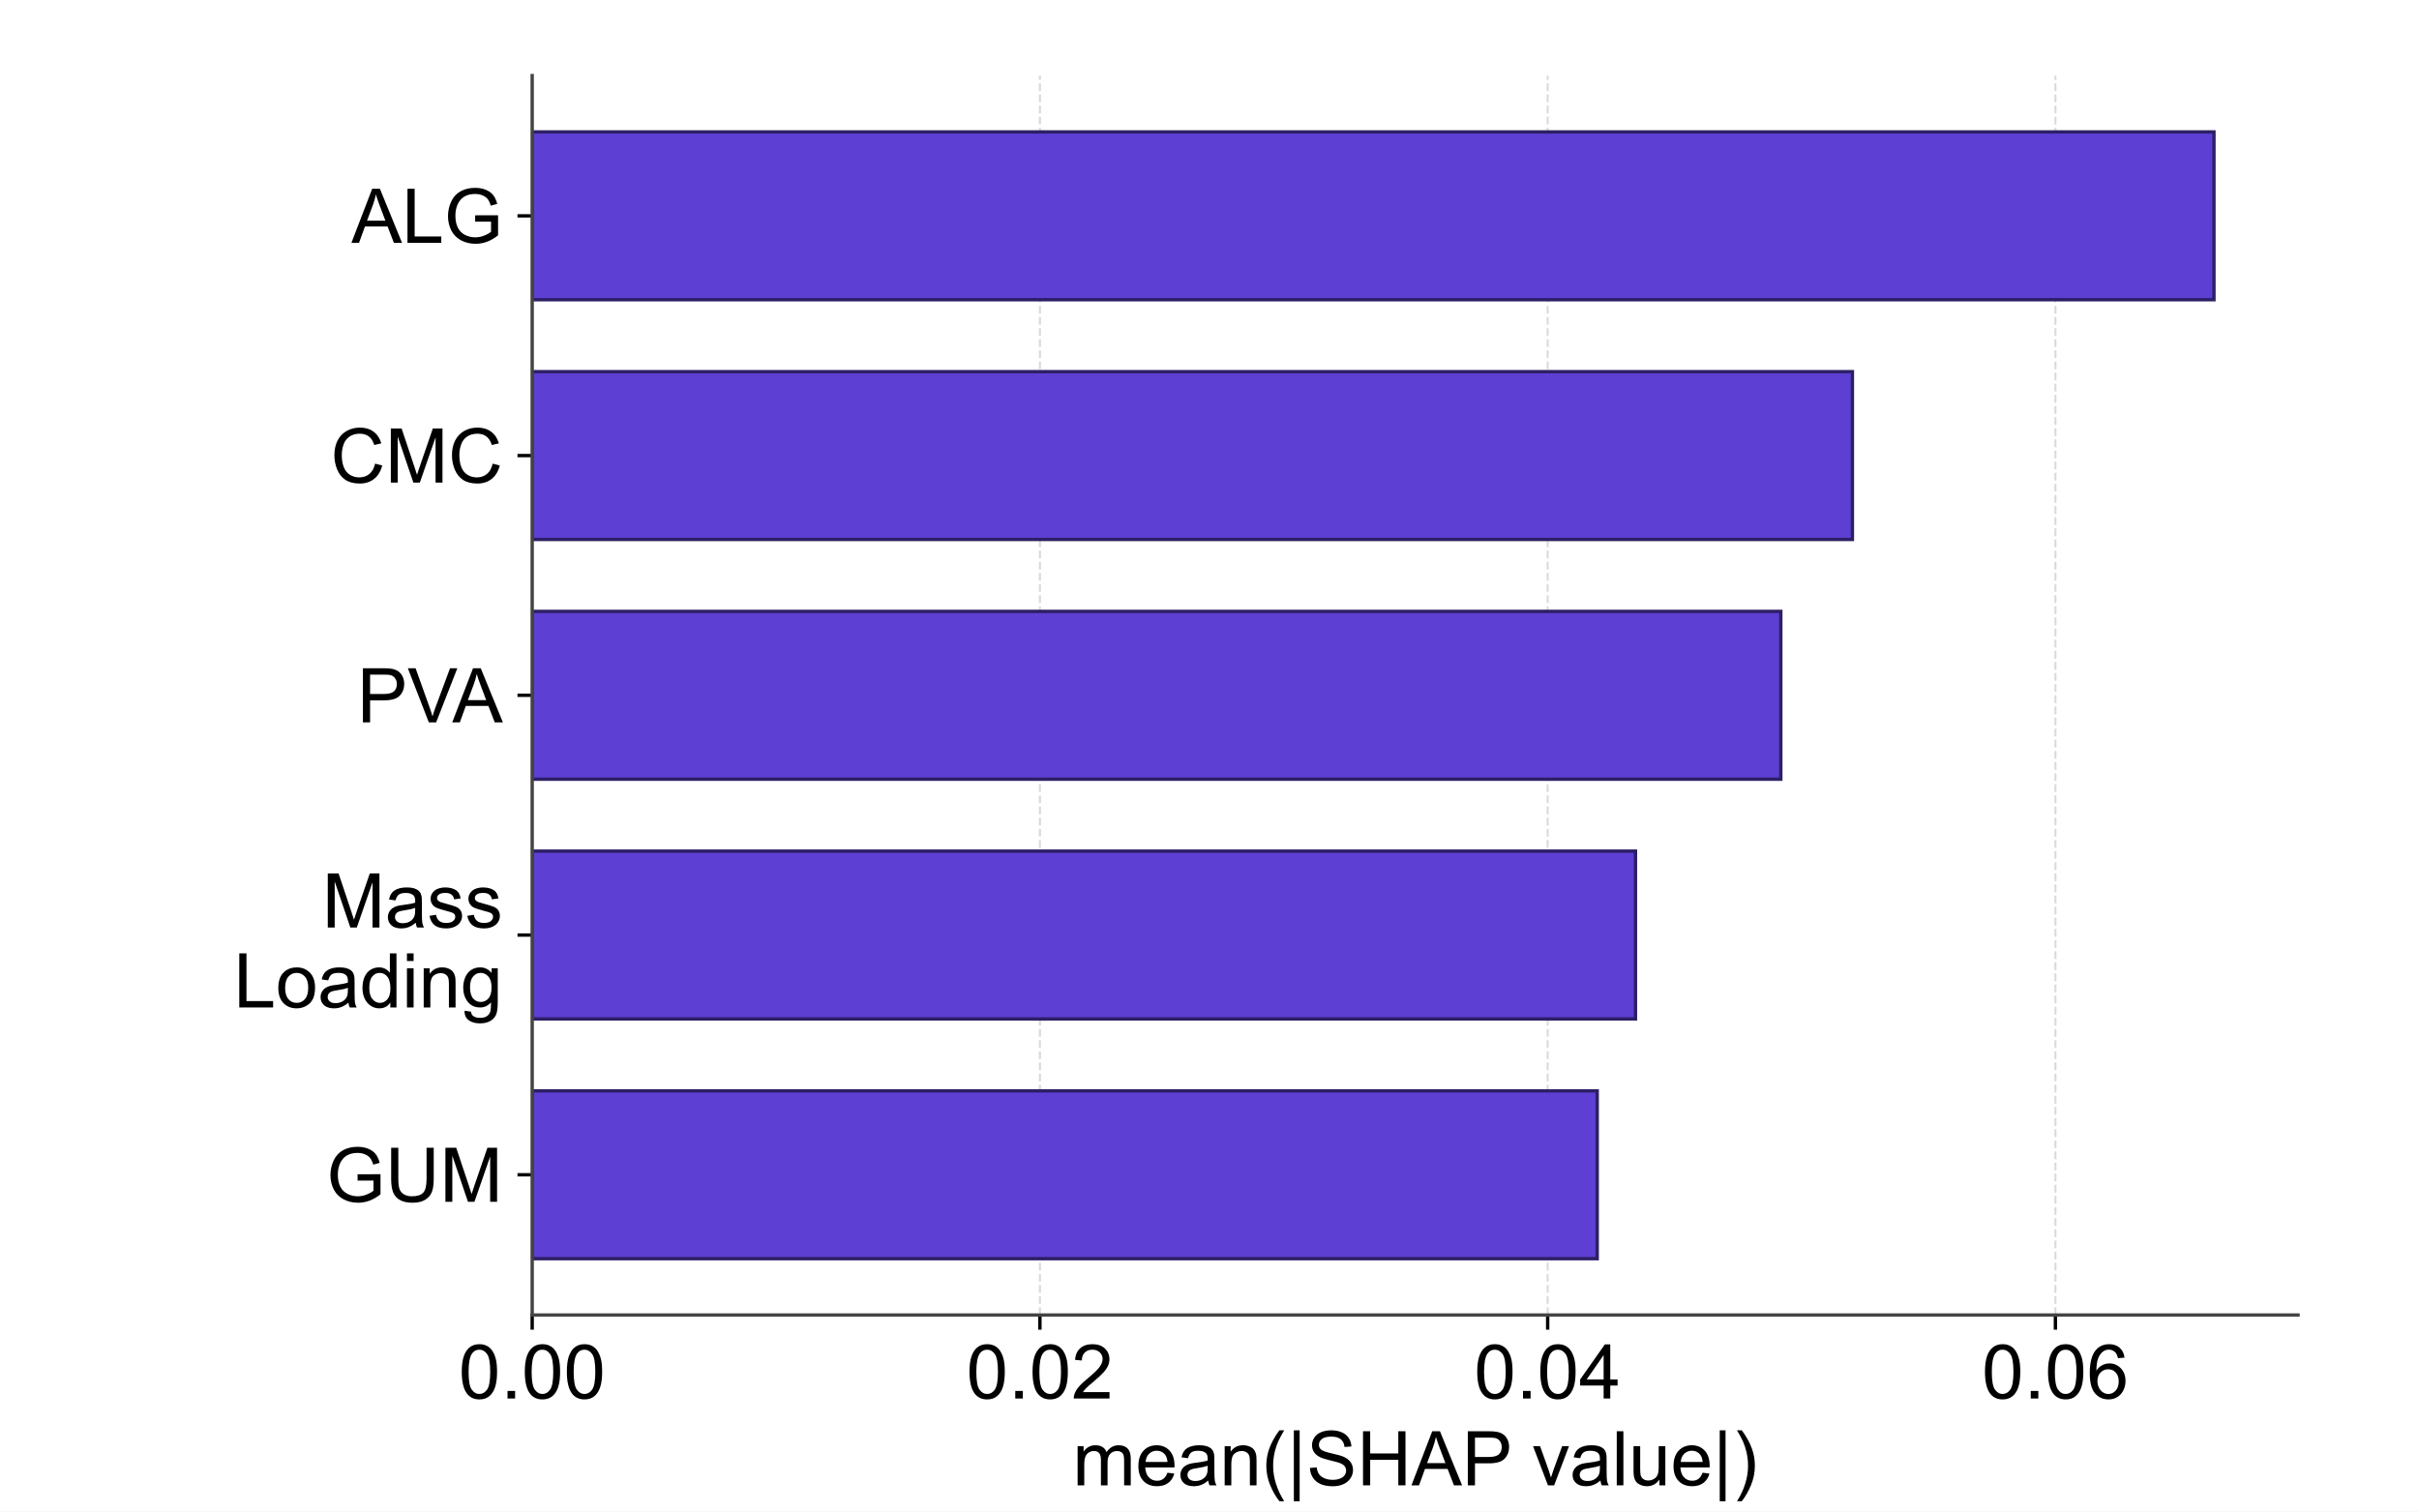
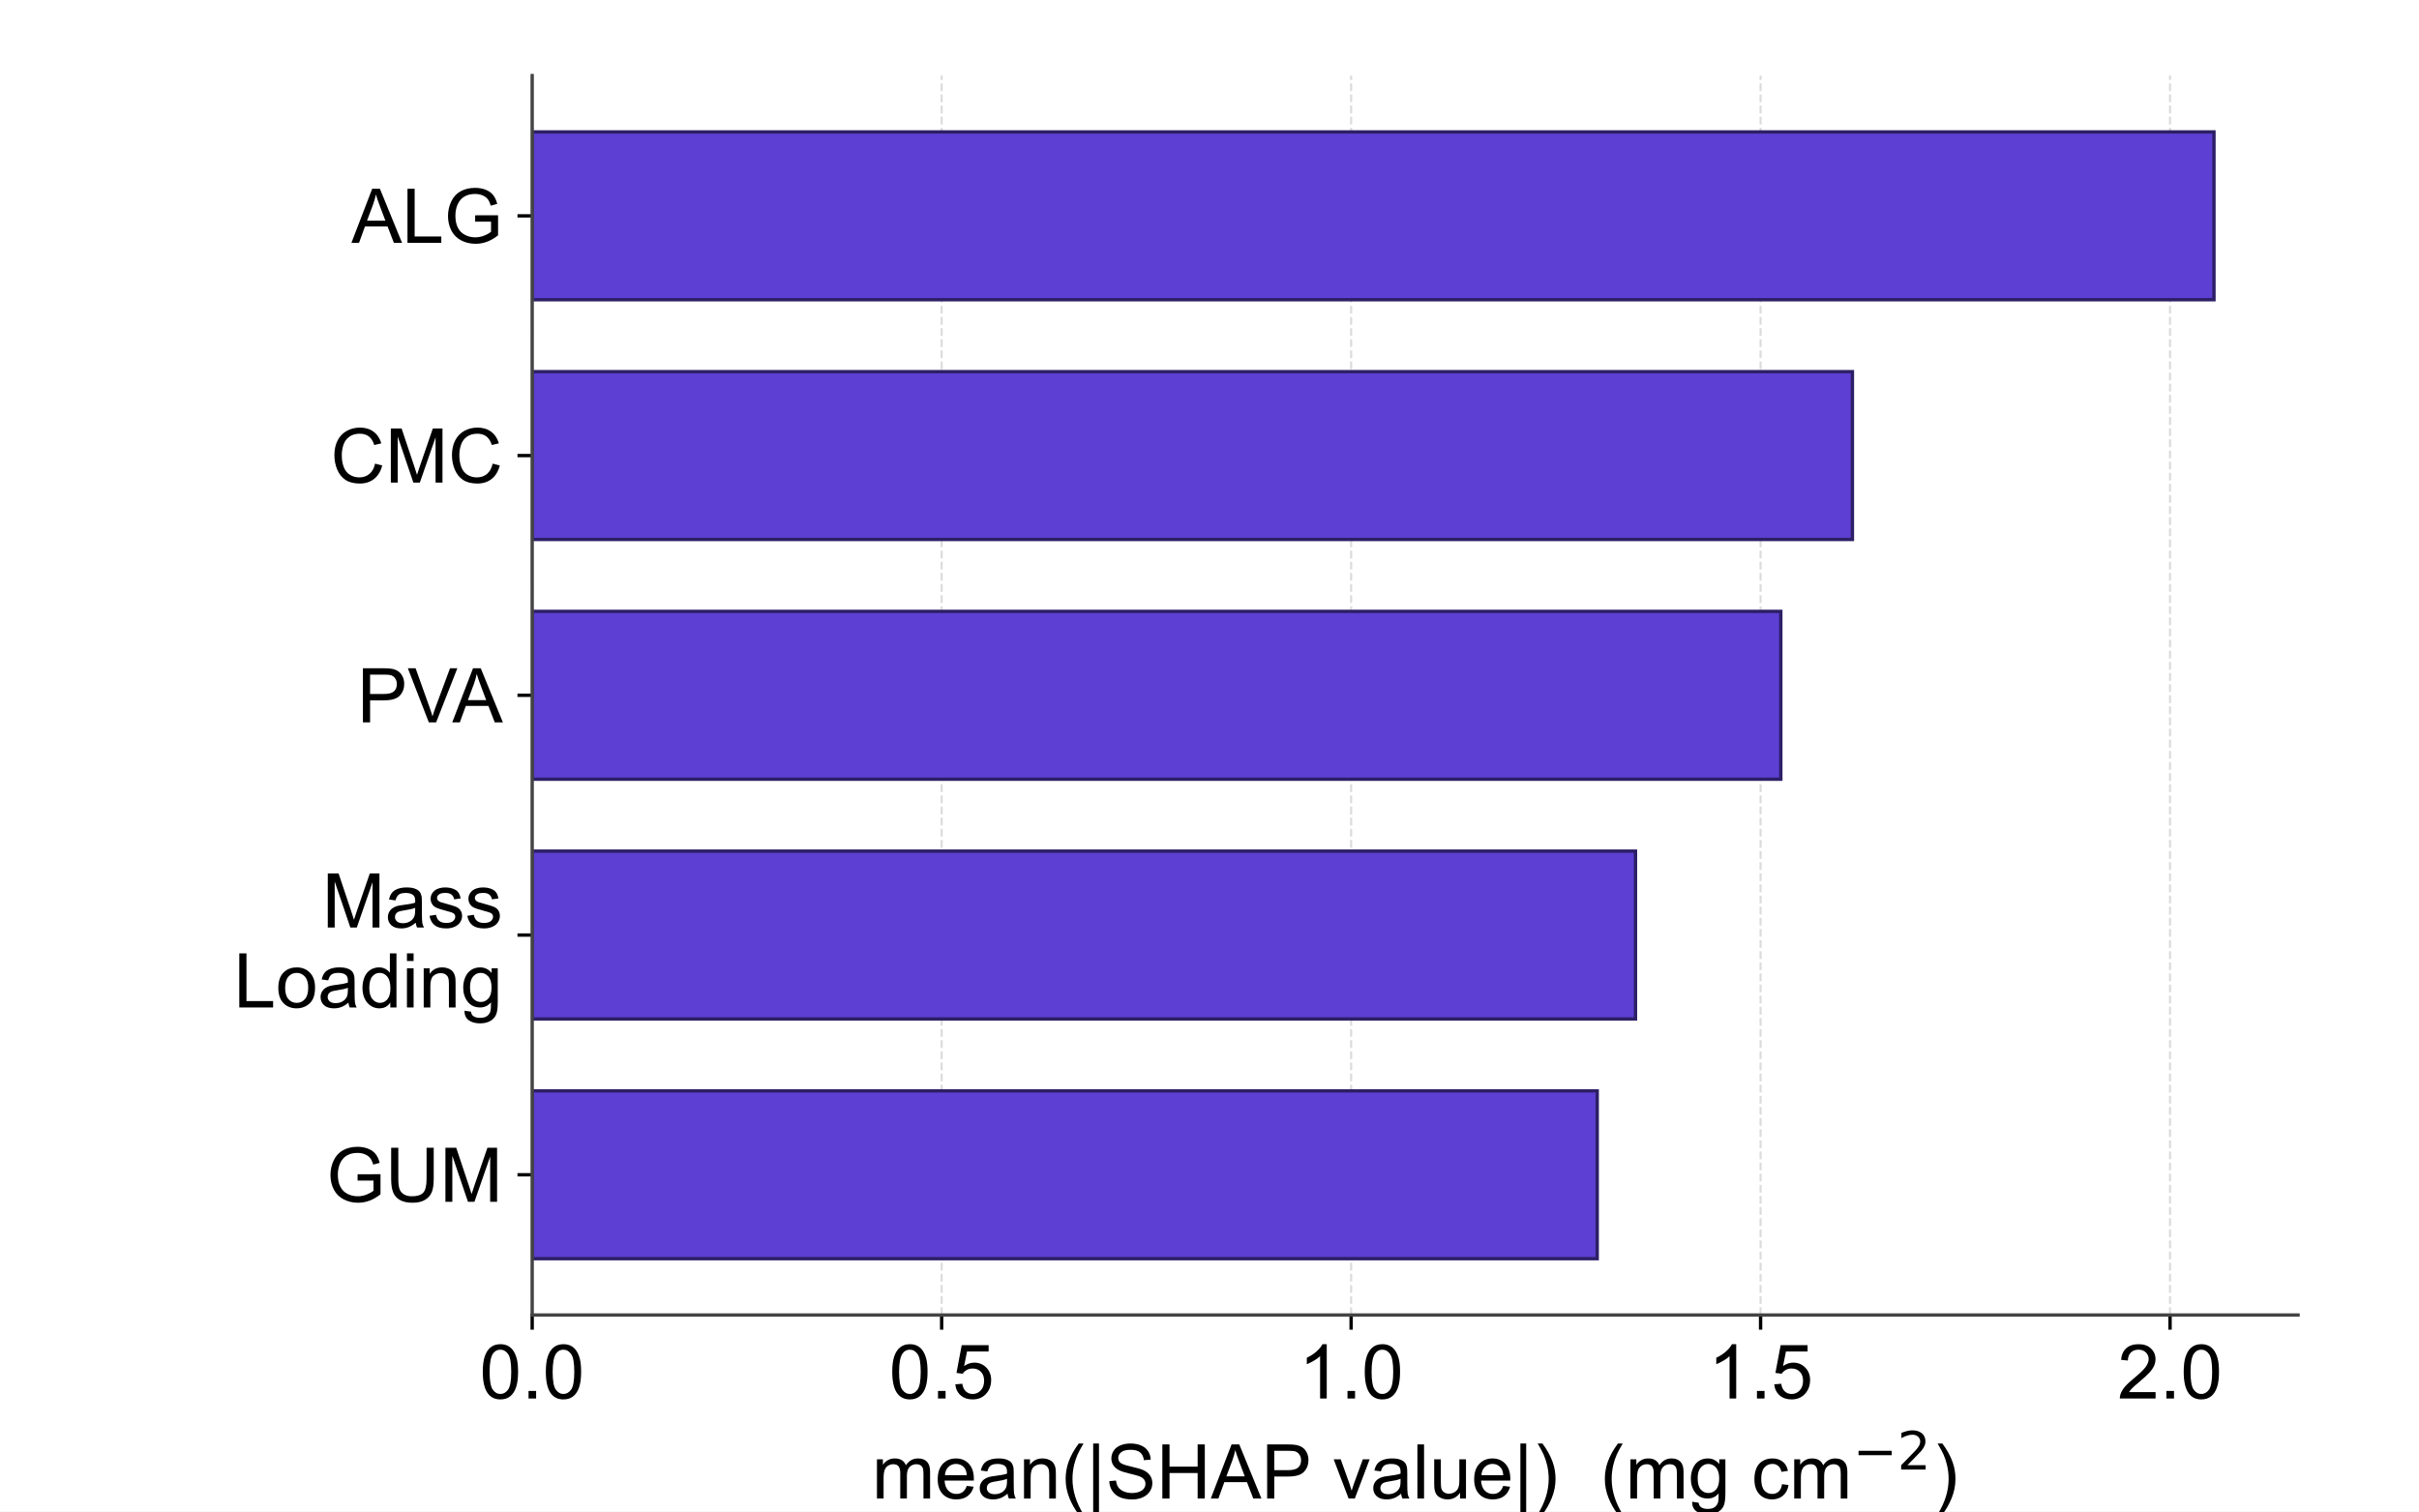
<svg xmlns="http://www.w3.org/2000/svg" xmlns:xlink="http://www.w3.org/1999/xlink" width="576pt" height="360pt" viewBox="0 0 576 360" version="1.1">
  <defs>
    <style type="text/css">*{stroke-linejoin: round; stroke-linecap: butt}</style>
  </defs>
  <g id="figure_1">
    <g id="patch_1">
      <path d="M 0 360  L 576 360  L 576 0  L 0 0  z " style="fill: #ffffff" />
    </g>
    <g id="axes_1">
      <g id="patch_2">
        <path d="M 126.72 313.2  L 547.2 313.2  L 547.2 18  L 126.72 18  z " style="fill: #ffffff" />
      </g>
      <g id="matplotlib.axis_1">
        <g id="xtick_1">
          <g id="line2d_1">
-             <path d="M 126.72 313.2  L 126.72 18  " clip-path="url(#pbd843b6246)" style="fill: none; stroke-dasharray: 1.85,0.8; stroke-dashoffset: 0; stroke: #cccccc; stroke-opacity: 0.7; stroke-width: 0.5" />
+             <path d="M 126.72 313.2  L 126.72 18  " clip-path="url(#pf9e6d4728b)" style="fill: none; stroke-dasharray: 1.85,0.8; stroke-dashoffset: 0; stroke: #cccccc; stroke-opacity: 0.7; stroke-width: 0.5" />
          </g>
          <g id="line2d_2">
            <defs>
-               <path id="m1da90cb9e5" d="M 0 0  L 0 3.5  " style="stroke: #000000; stroke-width: 0.8" />
+               <path id="m10eb3c641d" d="M 0 0  L 0 3.5  " style="stroke: #000000; stroke-width: 0.8" />
            </defs>
            <g>
-               <use xlink:href="#m1da90cb9e5" x="126.72" y="313.2" style="stroke: #000000; stroke-width: 0.8" />
+               <use xlink:href="#m10eb3c641d" x="126.72" y="313.2" style="stroke: #000000; stroke-width: 0.8" />
            </g>
          </g>
          <g id="text_1">
-             <g transform="translate(109.2052 333.0841) scale(0.18 -0.18)">
+             <g transform="translate(114.21 333.0841) scale(0.18 -0.18)">
              <defs>
                <path id="ArialMT-30" d="M 266 2259  Q 266 3072 433 3567  Q 600 4063 929 4331  Q 1259 4600 1759 4600  Q 2128 4600 2406 4451  Q 2684 4303 2865 4023  Q 3047 3744 3150 3342  Q 3253 2941 3253 2259  Q 3253 1453 3087 958  Q 2922 463 2592 192  Q 2263 -78 1759 -78  Q 1097 -78 719 397  Q 266 969 266 2259  z M 844 2259  Q 844 1131 1108 757  Q 1372 384 1759 384  Q 2147 384 2411 759  Q 2675 1134 2675 2259  Q 2675 3391 2411 3762  Q 2147 4134 1753 4134  Q 1366 4134 1134 3806  Q 844 3388 844 2259  z " transform="scale(0.015625)" />
                <path id="ArialMT-2e" d="M 581 0  L 581 641  L 1222 641  L 1222 0  L 581 0  z " transform="scale(0.015625)" />
              </defs>
              <use xlink:href="#ArialMT-30" />
              <use xlink:href="#ArialMT-2e" transform="translate(55.61523 0)" />
              <use xlink:href="#ArialMT-30" transform="translate(83.39844 0)" />
-               <use xlink:href="#ArialMT-30" transform="translate(139.0137 0)" />
            </g>
          </g>
        </g>
        <g id="xtick_2">
          <g id="line2d_3">
-             <path d="M 247.621 313.2  L 247.621 18  " clip-path="url(#pbd843b6246)" style="fill: none; stroke-dasharray: 1.85,0.8; stroke-dashoffset: 0; stroke: #cccccc; stroke-opacity: 0.7; stroke-width: 0.5" />
+             <path d="M 224.221 313.2  L 224.221 18  " clip-path="url(#pf9e6d4728b)" style="fill: none; stroke-dasharray: 1.85,0.8; stroke-dashoffset: 0; stroke: #cccccc; stroke-opacity: 0.7; stroke-width: 0.5" />
          </g>
          <g id="line2d_4">
            <g>
-               <use xlink:href="#m1da90cb9e5" x="247.621" y="313.2" style="stroke: #000000; stroke-width: 0.8" />
+               <use xlink:href="#m10eb3c641d" x="224.221" y="313.2" style="stroke: #000000; stroke-width: 0.8" />
            </g>
          </g>
          <g id="text_2">
-             <g transform="translate(230.1061 333.0841) scale(0.18 -0.18)">
-               <defs>
-                 <path id="ArialMT-32" d="M 3222 541  L 3222 0  L 194 0  Q 188 203 259 391  Q 375 700 629 1000  Q 884 1300 1366 1694  Q 2113 2306 2375 2664  Q 2638 3022 2638 3341  Q 2638 3675 2398 3904  Q 2159 4134 1775 4134  Q 1369 4134 1125 3890  Q 881 3647 878 3216  L 300 3275  Q 359 3922 746 4261  Q 1134 4600 1788 4600  Q 2447 4600 2831 4234  Q 3216 3869 3216 3328  Q 3216 3053 3103 2787  Q 2991 2522 2730 2228  Q 2469 1934 1863 1422  Q 1356 997 1212 845  Q 1069 694 975 541  L 3222 541  z " transform="scale(0.015625)" />
+             <g transform="translate(211.7108 333.0841) scale(0.18 -0.18)">
+               <defs>
+                 <path id="ArialMT-35" d="M 266 1200  L 856 1250  Q 922 819 1161 601  Q 1400 384 1738 384  Q 2144 384 2425 690  Q 2706 997 2706 1503  Q 2706 1984 2436 2262  Q 2166 2541 1728 2541  Q 1456 2541 1237 2417  Q 1019 2294 894 2097  L 366 2166  L 809 4519  L 3088 4519  L 3088 3981  L 1259 3981  L 1013 2750  Q 1425 3038 1878 3038  Q 2478 3038 2890 2622  Q 3303 2206 3303 1553  Q 3303 931 2941 478  Q 2500 -78 1738 -78  Q 1113 -78 717 272  Q 322 622 266 1200  z " transform="scale(0.015625)" />
              </defs>
              <use xlink:href="#ArialMT-30" />
              <use xlink:href="#ArialMT-2e" transform="translate(55.61523 0)" />
-               <use xlink:href="#ArialMT-30" transform="translate(83.39844 0)" />
-               <use xlink:href="#ArialMT-32" transform="translate(139.0137 0)" />
+               <use xlink:href="#ArialMT-35" transform="translate(83.39844 0)" />
            </g>
          </g>
        </g>
        <g id="xtick_3">
          <g id="line2d_5">
-             <path d="M 368.522 313.2  L 368.522 18  " clip-path="url(#pbd843b6246)" style="fill: none; stroke-dasharray: 1.85,0.8; stroke-dashoffset: 0; stroke: #cccccc; stroke-opacity: 0.7; stroke-width: 0.5" />
+             <path d="M 321.722 313.2  L 321.722 18  " clip-path="url(#pf9e6d4728b)" style="fill: none; stroke-dasharray: 1.85,0.8; stroke-dashoffset: 0; stroke: #cccccc; stroke-opacity: 0.7; stroke-width: 0.5" />
          </g>
          <g id="line2d_6">
            <g>
-               <use xlink:href="#m1da90cb9e5" x="368.522" y="313.2" style="stroke: #000000; stroke-width: 0.8" />
+               <use xlink:href="#m10eb3c641d" x="321.722" y="313.2" style="stroke: #000000; stroke-width: 0.8" />
            </g>
          </g>
          <g id="text_3">
-             <g transform="translate(351.0071 333.0841) scale(0.18 -0.18)">
-               <defs>
-                 <path id="ArialMT-34" d="M 2069 0  L 2069 1097  L 81 1097  L 81 1613  L 2172 4581  L 2631 4581  L 2631 1613  L 3250 1613  L 3250 1097  L 2631 1097  L 2631 0  L 2069 0  z M 2069 1613  L 2069 3678  L 634 1613  L 2069 1613  z " transform="scale(0.015625)" />
-               </defs>
-               <use xlink:href="#ArialMT-30" />
+             <g transform="translate(309.2116 333.0841) scale(0.18 -0.18)">
+               <defs>
+                 <path id="ArialMT-31" d="M 2384 0  L 1822 0  L 1822 3584  Q 1619 3391 1289 3197  Q 959 3003 697 2906  L 697 3450  Q 1169 3672 1522 3987  Q 1875 4303 2022 4600  L 2384 4600  L 2384 0  z " transform="scale(0.015625)" />
+               </defs>
+               <use xlink:href="#ArialMT-31" />
              <use xlink:href="#ArialMT-2e" transform="translate(55.61523 0)" />
              <use xlink:href="#ArialMT-30" transform="translate(83.39844 0)" />
-               <use xlink:href="#ArialMT-34" transform="translate(139.0137 0)" />
            </g>
          </g>
        </g>
        <g id="xtick_4">
          <g id="line2d_7">
-             <path d="M 489.423 313.2  L 489.423 18  " clip-path="url(#pbd843b6246)" style="fill: none; stroke-dasharray: 1.85,0.8; stroke-dashoffset: 0; stroke: #cccccc; stroke-opacity: 0.7; stroke-width: 0.5" />
+             <path d="M 419.222 313.2  L 419.222 18  " clip-path="url(#pf9e6d4728b)" style="fill: none; stroke-dasharray: 1.85,0.8; stroke-dashoffset: 0; stroke: #cccccc; stroke-opacity: 0.7; stroke-width: 0.5" />
          </g>
          <g id="line2d_8">
            <g>
-               <use xlink:href="#m1da90cb9e5" x="489.423" y="313.2" style="stroke: #000000; stroke-width: 0.8" />
+               <use xlink:href="#m10eb3c641d" x="419.222" y="313.2" style="stroke: #000000; stroke-width: 0.8" />
            </g>
          </g>
          <g id="text_4">
-             <g transform="translate(471.908 333.0841) scale(0.18 -0.18)">
-               <defs>
-                 <path id="ArialMT-36" d="M 3184 3459  L 2625 3416  Q 2550 3747 2413 3897  Q 2184 4138 1850 4138  Q 1581 4138 1378 3988  Q 1113 3794 959 3422  Q 806 3050 800 2363  Q 1003 2672 1297 2822  Q 1591 2972 1913 2972  Q 2475 2972 2870 2558  Q 3266 2144 3266 1488  Q 3266 1056 3080 686  Q 2894 316 2569 119  Q 2244 -78 1831 -78  Q 1128 -78 684 439  Q 241 956 241 2144  Q 241 3472 731 4075  Q 1159 4600 1884 4600  Q 2425 4600 2770 4297  Q 3116 3994 3184 3459  z M 888 1484  Q 888 1194 1011 928  Q 1134 663 1356 523  Q 1578 384 1822 384  Q 2178 384 2434 671  Q 2691 959 2691 1453  Q 2691 1928 2437 2201  Q 2184 2475 1800 2475  Q 1419 2475 1153 2201  Q 888 1928 888 1484  z " transform="scale(0.015625)" />
-               </defs>
-               <use xlink:href="#ArialMT-30" />
+             <g transform="translate(406.7123 333.0841) scale(0.18 -0.18)">
+               <use xlink:href="#ArialMT-31" />
+               <use xlink:href="#ArialMT-2e" transform="translate(55.61523 0)" />
+               <use xlink:href="#ArialMT-35" transform="translate(83.39844 0)" />
+             </g>
+           </g>
+         </g>
+         <g id="xtick_5">
+           <g id="line2d_9">
+             <path d="M 516.723 313.2  L 516.723 18  " clip-path="url(#pf9e6d4728b)" style="fill: none; stroke-dasharray: 1.85,0.8; stroke-dashoffset: 0; stroke: #cccccc; stroke-opacity: 0.7; stroke-width: 0.5" />
+           </g>
+           <g id="line2d_10">
+             <g>
+               <use xlink:href="#m10eb3c641d" x="516.723" y="313.2" style="stroke: #000000; stroke-width: 0.8" />
+             </g>
+           </g>
+           <g id="text_5">
+             <g transform="translate(504.2131 333.0841) scale(0.18 -0.18)">
+               <defs>
+                 <path id="ArialMT-32" d="M 3222 541  L 3222 0  L 194 0  Q 188 203 259 391  Q 375 700 629 1000  Q 884 1300 1366 1694  Q 2113 2306 2375 2664  Q 2638 3022 2638 3341  Q 2638 3675 2398 3904  Q 2159 4134 1775 4134  Q 1369 4134 1125 3890  Q 881 3647 878 3216  L 300 3275  Q 359 3922 746 4261  Q 1134 4600 1788 4600  Q 2447 4600 2831 4234  Q 3216 3869 3216 3328  Q 3216 3053 3103 2787  Q 2991 2522 2730 2228  Q 2469 1934 1863 1422  Q 1356 997 1212 845  Q 1069 694 975 541  L 3222 541  z " transform="scale(0.015625)" />
+               </defs>
+               <use xlink:href="#ArialMT-32" />
              <use xlink:href="#ArialMT-2e" transform="translate(55.61523 0)" />
              <use xlink:href="#ArialMT-30" transform="translate(83.39844 0)" />
-               <use xlink:href="#ArialMT-36" transform="translate(139.0137 0)" />
-             </g>
-           </g>
-         </g>
-         <g id="text_5">
-           <g transform="translate(255.4116 353.765) scale(0.18 -0.18)">
+             </g>
+           </g>
+         </g>
+         <g id="text_6">
+           <g transform="translate(207.63 357.0416) scale(0.18 -0.18)">
            <defs>
              <path id="ArialMT-6d" d="M 422 0  L 422 3319  L 925 3319  L 925 2853  Q 1081 3097 1340 3245  Q 1600 3394 1931 3394  Q 2300 3394 2536 3241  Q 2772 3088 2869 2813  Q 3263 3394 3894 3394  Q 4388 3394 4653 3120  Q 4919 2847 4919 2278  L 4919 0  L 4359 0  L 4359 2091  Q 4359 2428 4304 2576  Q 4250 2725 4106 2815  Q 3963 2906 3769 2906  Q 3419 2906 3187 2673  Q 2956 2441 2956 1928  L 2956 0  L 2394 0  L 2394 2156  Q 2394 2531 2256 2718  Q 2119 2906 1806 2906  Q 1569 2906 1367 2781  Q 1166 2656 1075 2415  Q 984 2175 984 1722  L 984 0  L 422 0  z " transform="scale(0.015625)" />
              <path id="ArialMT-65" d="M 2694 1069  L 3275 997  Q 3138 488 2766 206  Q 2394 -75 1816 -75  Q 1088 -75 661 373  Q 234 822 234 1631  Q 234 2469 665 2931  Q 1097 3394 1784 3394  Q 2450 3394 2872 2941  Q 3294 2488 3294 1666  Q 3294 1616 3291 1516  L 816 1516  Q 847 969 1125 678  Q 1403 388 1819 388  Q 2128 388 2347 550  Q 2566 713 2694 1069  z M 847 1978  L 2700 1978  Q 2663 2397 2488 2606  Q 2219 2931 1791 2931  Q 1403 2931 1139 2672  Q 875 2413 847 1978  z " transform="scale(0.015625)" />
              <path id="ArialMT-61" d="M 2588 409  Q 2275 144 1986 34  Q 1697 -75 1366 -75  Q 819 -75 525 192  Q 231 459 231 875  Q 231 1119 342 1320  Q 453 1522 633 1644  Q 813 1766 1038 1828  Q 1203 1872 1538 1913  Q 2219 1994 2541 2106  Q 2544 2222 2544 2253  Q 2544 2597 2384 2738  Q 2169 2928 1744 2928  Q 1347 2928 1158 2789  Q 969 2650 878 2297  L 328 2372  Q 403 2725 575 2942  Q 747 3159 1072 3276  Q 1397 3394 1825 3394  Q 2250 3394 2515 3294  Q 2781 3194 2906 3042  Q 3031 2891 3081 2659  Q 3109 2516 3109 2141  L 3109 1391  Q 3109 606 3145 398  Q 3181 191 3288 0  L 2700 0  Q 2613 175 2588 409  z M 2541 1666  Q 2234 1541 1622 1453  Q 1275 1403 1131 1340  Q 988 1278 909 1158  Q 831 1038 831 891  Q 831 666 1001 516  Q 1172 366 1500 366  Q 1825 366 2078 508  Q 2331 650 2450 897  Q 2541 1088 2541 1459  L 2541 1666  z " transform="scale(0.015625)" />
              <path id="ArialMT-6e" d="M 422 0  L 422 3319  L 928 3319  L 928 2847  Q 1294 3394 1984 3394  Q 2284 3394 2536 3286  Q 2788 3178 2913 3003  Q 3038 2828 3088 2588  Q 3119 2431 3119 2041  L 3119 0  L 2556 0  L 2556 2019  Q 2556 2363 2490 2533  Q 2425 2703 2258 2804  Q 2091 2906 1866 2906  Q 1506 2906 1245 2678  Q 984 2450 984 1813  L 984 0  L 422 0  z " transform="scale(0.015625)" />
              <path id="ArialMT-28" d="M 1497 -1347  Q 1031 -759 709 28  Q 388 816 388 1659  Q 388 2403 628 3084  Q 909 3875 1497 4659  L 1900 4659  Q 1522 4009 1400 3731  Q 1209 3300 1100 2831  Q 966 2247 966 1656  Q 966 153 1900 -1347  L 1497 -1347  z " transform="scale(0.015625)" />
              <path id="ArialMT-7c" d="M 588 -1347  L 588 4659  L 1078 4659  L 1078 -1347  L 588 -1347  z " transform="scale(0.015625)" />
              <path id="ArialMT-53" d="M 288 1472  L 859 1522  Q 900 1178 1048 958  Q 1197 738 1509 602  Q 1822 466 2213 466  Q 2559 466 2825 569  Q 3091 672 3220 851  Q 3350 1031 3350 1244  Q 3350 1459 3225 1620  Q 3100 1781 2813 1891  Q 2628 1963 1997 2114  Q 1366 2266 1113 2400  Q 784 2572 623 2826  Q 463 3081 463 3397  Q 463 3744 659 4045  Q 856 4347 1234 4503  Q 1613 4659 2075 4659  Q 2584 4659 2973 4495  Q 3363 4331 3572 4012  Q 3781 3694 3797 3291  L 3216 3247  Q 3169 3681 2898 3903  Q 2628 4125 2100 4125  Q 1550 4125 1298 3923  Q 1047 3722 1047 3438  Q 1047 3191 1225 3031  Q 1400 2872 2139 2705  Q 2878 2538 3153 2413  Q 3553 2228 3743 1945  Q 3934 1663 3934 1294  Q 3934 928 3725 604  Q 3516 281 3123 101  Q 2731 -78 2241 -78  Q 1619 -78 1198 103  Q 778 284 539 648  Q 300 1013 288 1472  z " transform="scale(0.015625)" />
              <path id="ArialMT-48" d="M 513 0  L 513 4581  L 1119 4581  L 1119 2700  L 3500 2700  L 3500 4581  L 4106 4581  L 4106 0  L 3500 0  L 3500 2159  L 1119 2159  L 1119 0  L 513 0  z " transform="scale(0.015625)" />
              <path id="ArialMT-41" d="M -9 0  L 1750 4581  L 2403 4581  L 4278 0  L 3588 0  L 3053 1388  L 1138 1388  L 634 0  L -9 0  z M 1313 1881  L 2866 1881  L 2388 3150  Q 2169 3728 2063 4100  Q 1975 3659 1816 3225  L 1313 1881  z " transform="scale(0.015625)" />
              <path id="ArialMT-50" d="M 494 0  L 494 4581  L 2222 4581  Q 2678 4581 2919 4538  Q 3256 4481 3484 4323  Q 3713 4166 3852 3881  Q 3991 3597 3991 3256  Q 3991 2672 3619 2267  Q 3247 1863 2275 1863  L 1100 1863  L 1100 0  L 494 0  z M 1100 2403  L 2284 2403  Q 2872 2403 3119 2622  Q 3366 2841 3366 3238  Q 3366 3525 3220 3729  Q 3075 3934 2838 4000  Q 2684 4041 2272 4041  L 1100 4041  L 1100 2403  z " transform="scale(0.015625)" />
              <path id="ArialMT-20" transform="scale(0.015625)" />
              <path id="ArialMT-76" d="M 1344 0  L 81 3319  L 675 3319  L 1388 1331  Q 1503 1009 1600 663  Q 1675 925 1809 1294  L 2547 3319  L 3125 3319  L 1869 0  L 1344 0  z " transform="scale(0.015625)" />
              <path id="ArialMT-6c" d="M 409 0  L 409 4581  L 972 4581  L 972 0  L 409 0  z " transform="scale(0.015625)" />
              <path id="ArialMT-75" d="M 2597 0  L 2597 488  Q 2209 -75 1544 -75  Q 1250 -75 995 37  Q 741 150 617 320  Q 494 491 444 738  Q 409 903 409 1263  L 409 3319  L 972 3319  L 972 1478  Q 972 1038 1006 884  Q 1059 663 1231 536  Q 1403 409 1656 409  Q 1909 409 2131 539  Q 2353 669 2445 892  Q 2538 1116 2538 1541  L 2538 3319  L 3100 3319  L 3100 0  L 2597 0  z " transform="scale(0.015625)" />
              <path id="ArialMT-29" d="M 791 -1347  L 388 -1347  Q 1322 153 1322 1656  Q 1322 2244 1188 2822  Q 1081 3291 891 3722  Q 769 4003 388 4659  L 791 4659  Q 1378 3875 1659 3084  Q 1900 2403 1900 1659  Q 1900 816 1576 28  Q 1253 -759 791 -1347  z " transform="scale(0.015625)" />
+               <path id="ArialMT-67" d="M 319 -275  L 866 -356  Q 900 -609 1056 -725  Q 1266 -881 1628 -881  Q 2019 -881 2231 -725  Q 2444 -569 2519 -288  Q 2563 -116 2559 434  Q 2191 0 1641 0  Q 956 0 581 494  Q 206 988 206 1678  Q 206 2153 378 2554  Q 550 2956 876 3175  Q 1203 3394 1644 3394  Q 2231 3394 2613 2919  L 2613 3319  L 3131 3319  L 3131 450  Q 3131 -325 2973 -648  Q 2816 -972 2473 -1159  Q 2131 -1347 1631 -1347  Q 1038 -1347 672 -1080  Q 306 -813 319 -275  z M 784 1719  Q 784 1066 1043 766  Q 1303 466 1694 466  Q 2081 466 2343 764  Q 2606 1063 2606 1700  Q 2606 2309 2336 2618  Q 2066 2928 1684 2928  Q 1309 2928 1046 2623  Q 784 2319 784 1719  z " transform="scale(0.015625)" />
+               <path id="ArialMT-63" d="M 2588 1216  L 3141 1144  Q 3050 572 2676 248  Q 2303 -75 1759 -75  Q 1078 -75 664 370  Q 250 816 250 1647  Q 250 2184 428 2587  Q 606 2991 970 3192  Q 1334 3394 1763 3394  Q 2303 3394 2647 3120  Q 2991 2847 3088 2344  L 2541 2259  Q 2463 2594 2264 2762  Q 2066 2931 1784 2931  Q 1359 2931 1093 2626  Q 828 2322 828 1663  Q 828 994 1084 691  Q 1341 388 1753 388  Q 2084 388 2306 591  Q 2528 794 2588 1216  z " transform="scale(0.015625)" />
+               <path id="DejaVuSans-2212" d="M 678 2272  L 4684 2272  L 4684 1741  L 678 1741  L 678 2272  z " transform="scale(0.015625)" />
+               <path id="DejaVuSans-32" d="M 1228 531  L 3431 531  L 3431 0  L 469 0  L 469 531  Q 828 903 1448 1529  Q 2069 2156 2228 2338  Q 2531 2678 2651 2914  Q 2772 3150 2772 3378  Q 2772 3750 2511 3984  Q 2250 4219 1831 4219  Q 1534 4219 1204 4116  Q 875 4013 500 3803  L 500 4441  Q 881 4594 1212 4672  Q 1544 4750 1819 4750  Q 2544 4750 2975 4387  Q 3406 4025 3406 3419  Q 3406 3131 3298 2873  Q 3191 2616 2906 2266  Q 2828 2175 2409 1742  Q 1991 1309 1228 531  z " transform="scale(0.015625)" />
            </defs>
-             <use xlink:href="#ArialMT-6d" />
-             <use xlink:href="#ArialMT-65" transform="translate(83.30078 0)" />
-             <use xlink:href="#ArialMT-61" transform="translate(138.916 0)" />
-             <use xlink:href="#ArialMT-6e" transform="translate(194.5312 0)" />
-             <use xlink:href="#ArialMT-28" transform="translate(250.1465 0)" />
-             <use xlink:href="#ArialMT-7c" transform="translate(283.4473 0)" />
-             <use xlink:href="#ArialMT-53" transform="translate(309.4238 0)" />
-             <use xlink:href="#ArialMT-48" transform="translate(376.123 0)" />
-             <use xlink:href="#ArialMT-41" transform="translate(448.3398 0)" />
-             <use xlink:href="#ArialMT-50" transform="translate(515.0391 0)" />
-             <use xlink:href="#ArialMT-20" transform="translate(579.9883 0)" />
-             <use xlink:href="#ArialMT-76" transform="translate(607.7715 0)" />
-             <use xlink:href="#ArialMT-61" transform="translate(657.7715 0)" />
-             <use xlink:href="#ArialMT-6c" transform="translate(713.3867 0)" />
-             <use xlink:href="#ArialMT-75" transform="translate(735.6035 0)" />
-             <use xlink:href="#ArialMT-65" transform="translate(791.2188 0)" />
-             <use xlink:href="#ArialMT-7c" transform="translate(846.834 0)" />
-             <use xlink:href="#ArialMT-29" transform="translate(872.8105 0)" />
+             <use xlink:href="#ArialMT-6d" transform="translate(0 0.765625)" />
+             <use xlink:href="#ArialMT-65" transform="translate(83.30078 0.765625)" />
+             <use xlink:href="#ArialMT-61" transform="translate(138.916 0.765625)" />
+             <use xlink:href="#ArialMT-6e" transform="translate(194.5312 0.765625)" />
+             <use xlink:href="#ArialMT-28" transform="translate(250.1465 0.765625)" />
+             <use xlink:href="#ArialMT-7c" transform="translate(283.4473 0.765625)" />
+             <use xlink:href="#ArialMT-53" transform="translate(309.4238 0.765625)" />
+             <use xlink:href="#ArialMT-48" transform="translate(376.123 0.765625)" />
+             <use xlink:href="#ArialMT-41" transform="translate(448.3398 0.765625)" />
+             <use xlink:href="#ArialMT-50" transform="translate(515.0391 0.765625)" />
+             <use xlink:href="#ArialMT-20" transform="translate(581.7383 0.765625)" />
+             <use xlink:href="#ArialMT-76" transform="translate(609.5215 0.765625)" />
+             <use xlink:href="#ArialMT-61" transform="translate(659.5215 0.765625)" />
+             <use xlink:href="#ArialMT-6c" transform="translate(715.1367 0.765625)" />
+             <use xlink:href="#ArialMT-75" transform="translate(737.3535 0.765625)" />
+             <use xlink:href="#ArialMT-65" transform="translate(792.9688 0.765625)" />
+             <use xlink:href="#ArialMT-7c" transform="translate(848.584 0.765625)" />
+             <use xlink:href="#ArialMT-29" transform="translate(874.5605 0.765625)" />
+             <use xlink:href="#ArialMT-20" transform="translate(907.8613 0.765625)" />
+             <use xlink:href="#ArialMT-20" transform="translate(935.6445 0.765625)" />
+             <use xlink:href="#ArialMT-28" transform="translate(963.4277 0.765625)" />
+             <use xlink:href="#ArialMT-6d" transform="translate(996.7285 0.765625)" />
+             <use xlink:href="#ArialMT-67" transform="translate(1080.029 0.765625)" />
+             <use xlink:href="#ArialMT-20" transform="translate(1135.645 0.765625)" />
+             <use xlink:href="#ArialMT-63" transform="translate(1163.428 0.765625)" />
+             <use xlink:href="#ArialMT-6d" transform="translate(1213.428 0.765625)" />
+             <use xlink:href="#DejaVuSans-2212" transform="translate(1297.686 39.04688) scale(0.7)" />
+             <use xlink:href="#DejaVuSans-32" transform="translate(1356.338 39.04688) scale(0.7)" />
+             <use xlink:href="#ArialMT-29" transform="translate(1403.608 0.765625)" />
          </g>
        </g>
      </g>
      <g id="matplotlib.axis_2">
        <g id="ytick_1">
-           <g id="line2d_9">
+           <g id="line2d_11">
            <defs>
-               <path id="m70fe5fa866" d="M 0 0  L -3.5 0  " style="stroke: #000000; stroke-width: 0.8" />
+               <path id="m5ac2c5cbb4" d="M 0 0  L -3.5 0  " style="stroke: #000000; stroke-width: 0.8" />
            </defs>
            <g>
-               <use xlink:href="#m70fe5fa866" x="126.72" y="279.797" style="stroke: #000000; stroke-width: 0.8" />
-             </g>
-           </g>
-           <g id="text_6">
+               <use xlink:href="#m5ac2c5cbb4" x="126.72" y="279.797" style="stroke: #000000; stroke-width: 0.8" />
+             </g>
+           </g>
+           <g id="text_7">
            <g transform="translate(77.72656 286.2393) scale(0.18 -0.18)">
              <defs>
                <path id="ArialMT-47" d="M 2638 1797  L 2638 2334  L 4578 2338  L 4578 638  Q 4131 281 3656 101  Q 3181 -78 2681 -78  Q 2006 -78 1454 211  Q 903 500 622 1047  Q 341 1594 341 2269  Q 341 2938 620 3517  Q 900 4097 1425 4378  Q 1950 4659 2634 4659  Q 3131 4659 3532 4498  Q 3934 4338 4162 4050  Q 4391 3763 4509 3300  L 3963 3150  Q 3859 3500 3706 3700  Q 3553 3900 3268 4020  Q 2984 4141 2638 4141  Q 2222 4141 1919 4014  Q 1616 3888 1430 3681  Q 1244 3475 1141 3228  Q 966 2803 966 2306  Q 966 1694 1177 1281  Q 1388 869 1791 669  Q 2194 469 2647 469  Q 3041 469 3416 620  Q 3791 772 3984 944  L 3984 1797  L 2638 1797  z " transform="scale(0.015625)" />
                <path id="ArialMT-55" d="M 3500 4581  L 4106 4581  L 4106 1934  Q 4106 1244 3950 837  Q 3794 431 3386 176  Q 2978 -78 2316 -78  Q 1672 -78 1262 144  Q 853 366 678 786  Q 503 1206 503 1934  L 503 4581  L 1109 4581  L 1109 1938  Q 1109 1341 1220 1058  Q 1331 775 1601 622  Q 1872 469 2263 469  Q 2931 469 3215 772  Q 3500 1075 3500 1938  L 3500 4581  z " transform="scale(0.015625)" />
                <path id="ArialMT-4d" d="M 475 0  L 475 4581  L 1388 4581  L 2472 1338  Q 2622 884 2691 659  Q 2769 909 2934 1394  L 4031 4581  L 4847 4581  L 4847 0  L 4263 0  L 4263 3834  L 2931 0  L 2384 0  L 1059 3900  L 1059 0  L 475 0  z " transform="scale(0.015625)" />
              </defs>
              <use xlink:href="#ArialMT-47" />
              <use xlink:href="#ArialMT-55" transform="translate(77.7832 0)" />
              <use xlink:href="#ArialMT-4d" transform="translate(150 0)" />
            </g>
          </g>
        </g>
        <g id="ytick_2">
-           <g id="line2d_10">
-             <g>
-               <use xlink:href="#m70fe5fa866" x="126.72" y="222.699" style="stroke: #000000; stroke-width: 0.8" />
-             </g>
-           </g>
-           <g id="text_7">
+           <g id="line2d_12">
+             <g>
+               <use xlink:href="#m5ac2c5cbb4" x="126.72" y="222.699" style="stroke: #000000; stroke-width: 0.8" />
+             </g>
+           </g>
+           <g id="text_8">
            <g transform="translate(76.71688 220.9099) scale(0.18 -0.18)">
              <defs>
                <path id="ArialMT-73" d="M 197 991  L 753 1078  Q 800 744 1014 566  Q 1228 388 1613 388  Q 2000 388 2187 545  Q 2375 703 2375 916  Q 2375 1106 2209 1216  Q 2094 1291 1634 1406  Q 1016 1563 777 1677  Q 538 1791 414 1992  Q 291 2194 291 2438  Q 291 2659 392 2848  Q 494 3038 669 3163  Q 800 3259 1026 3326  Q 1253 3394 1513 3394  Q 1903 3394 2198 3281  Q 2494 3169 2634 2976  Q 2775 2784 2828 2463  L 2278 2388  Q 2241 2644 2061 2787  Q 1881 2931 1553 2931  Q 1166 2931 1000 2803  Q 834 2675 834 2503  Q 834 2394 903 2306  Q 972 2216 1119 2156  Q 1203 2125 1616 2013  Q 2213 1853 2448 1751  Q 2684 1650 2818 1456  Q 2953 1263 2953 975  Q 2953 694 2789 445  Q 2625 197 2315 61  Q 2006 -75 1616 -75  Q 969 -75 630 194  Q 291 463 197 991  z " transform="scale(0.015625)" />
              </defs>
              <use xlink:href="#ArialMT-4d" />
              <use xlink:href="#ArialMT-61" transform="translate(83.30078 0)" />
              <use xlink:href="#ArialMT-73" transform="translate(138.916 0)" />
              <use xlink:href="#ArialMT-73" transform="translate(188.916 0)" />
            </g>
            <g transform="translate(55.6625 239.9483) scale(0.18 -0.18)">
              <defs>
                <path id="ArialMT-4c" d="M 469 0  L 469 4581  L 1075 4581  L 1075 541  L 3331 541  L 3331 0  L 469 0  z " transform="scale(0.015625)" />
                <path id="ArialMT-6f" d="M 213 1659  Q 213 2581 725 3025  Q 1153 3394 1769 3394  Q 2453 3394 2887 2945  Q 3322 2497 3322 1706  Q 3322 1066 3130 698  Q 2938 331 2570 128  Q 2203 -75 1769 -75  Q 1072 -75 642 372  Q 213 819 213 1659  z M 791 1659  Q 791 1022 1069 705  Q 1347 388 1769 388  Q 2188 388 2466 706  Q 2744 1025 2744 1678  Q 2744 2294 2464 2611  Q 2184 2928 1769 2928  Q 1347 2928 1069 2612  Q 791 2297 791 1659  z " transform="scale(0.015625)" />
                <path id="ArialMT-64" d="M 2575 0  L 2575 419  Q 2259 -75 1647 -75  Q 1250 -75 917 144  Q 584 363 401 755  Q 219 1147 219 1656  Q 219 2153 384 2558  Q 550 2963 881 3178  Q 1213 3394 1622 3394  Q 1922 3394 2156 3267  Q 2391 3141 2538 2938  L 2538 4581  L 3097 4581  L 3097 0  L 2575 0  z M 797 1656  Q 797 1019 1065 703  Q 1334 388 1700 388  Q 2069 388 2326 689  Q 2584 991 2584 1609  Q 2584 2291 2321 2609  Q 2059 2928 1675 2928  Q 1300 2928 1048 2622  Q 797 2316 797 1656  z " transform="scale(0.015625)" />
                <path id="ArialMT-69" d="M 425 3934  L 425 4581  L 988 4581  L 988 3934  L 425 3934  z M 425 0  L 425 3319  L 988 3319  L 988 0  L 425 0  z " transform="scale(0.015625)" />
-                 <path id="ArialMT-67" d="M 319 -275  L 866 -356  Q 900 -609 1056 -725  Q 1266 -881 1628 -881  Q 2019 -881 2231 -725  Q 2444 -569 2519 -288  Q 2563 -116 2559 434  Q 2191 0 1641 0  Q 956 0 581 494  Q 206 988 206 1678  Q 206 2153 378 2554  Q 550 2956 876 3175  Q 1203 3394 1644 3394  Q 2231 3394 2613 2919  L 2613 3319  L 3131 3319  L 3131 450  Q 3131 -325 2973 -648  Q 2816 -972 2473 -1159  Q 2131 -1347 1631 -1347  Q 1038 -1347 672 -1080  Q 306 -813 319 -275  z M 784 1719  Q 784 1066 1043 766  Q 1303 466 1694 466  Q 2081 466 2343 764  Q 2606 1063 2606 1700  Q 2606 2309 2336 2618  Q 2066 2928 1684 2928  Q 1309 2928 1046 2623  Q 784 2319 784 1719  z " transform="scale(0.015625)" />
              </defs>
              <use xlink:href="#ArialMT-4c" />
              <use xlink:href="#ArialMT-6f" transform="translate(55.61523 0)" />
              <use xlink:href="#ArialMT-61" transform="translate(111.2305 0)" />
              <use xlink:href="#ArialMT-64" transform="translate(166.8457 0)" />
              <use xlink:href="#ArialMT-69" transform="translate(222.4609 0)" />
              <use xlink:href="#ArialMT-6e" transform="translate(244.6777 0)" />
              <use xlink:href="#ArialMT-67" transform="translate(300.293 0)" />
            </g>
          </g>
        </g>
        <g id="ytick_3">
-           <g id="line2d_11">
-             <g>
-               <use xlink:href="#m70fe5fa866" x="126.72" y="165.6" style="stroke: #000000; stroke-width: 0.8" />
-             </g>
-           </g>
-           <g id="text_8">
+           <g id="line2d_13">
+             <g>
+               <use xlink:href="#m5ac2c5cbb4" x="126.72" y="165.6" style="stroke: #000000; stroke-width: 0.8" />
+             </g>
+           </g>
+           <g id="text_9">
            <g transform="translate(85.02781 172.042) scale(0.18 -0.18)">
              <defs>
                <path id="ArialMT-56" d="M 1803 0  L 28 4581  L 684 4581  L 1875 1253  Q 2019 853 2116 503  Q 2222 878 2363 1253  L 3600 4581  L 4219 4581  L 2425 0  L 1803 0  z " transform="scale(0.015625)" />
              </defs>
              <use xlink:href="#ArialMT-50" />
              <use xlink:href="#ArialMT-56" transform="translate(66.69922 0)" />
              <use xlink:href="#ArialMT-41" transform="translate(126.0234 0)" />
            </g>
          </g>
        </g>
        <g id="ytick_4">
-           <g id="line2d_12">
-             <g>
-               <use xlink:href="#m70fe5fa866" x="126.72" y="108.501" style="stroke: #000000; stroke-width: 0.8" />
-             </g>
-           </g>
-           <g id="text_9">
+           <g id="line2d_14">
+             <g>
+               <use xlink:href="#m5ac2c5cbb4" x="126.72" y="108.501" style="stroke: #000000; stroke-width: 0.8" />
+             </g>
+           </g>
+           <g id="text_10">
            <g transform="translate(78.72781 114.9434) scale(0.18 -0.18)">
              <defs>
                <path id="ArialMT-43" d="M 3763 1606  L 4369 1453  Q 4178 706 3683 314  Q 3188 -78 2472 -78  Q 1731 -78 1267 223  Q 803 525 561 1097  Q 319 1669 319 2325  Q 319 3041 592 3573  Q 866 4106 1370 4382  Q 1875 4659 2481 4659  Q 3169 4659 3637 4309  Q 4106 3959 4291 3325  L 3694 3184  Q 3534 3684 3231 3912  Q 2928 4141 2469 4141  Q 1941 4141 1586 3887  Q 1231 3634 1087 3207  Q 944 2781 944 2328  Q 944 1744 1114 1308  Q 1284 872 1643 656  Q 2003 441 2422 441  Q 2931 441 3284 734  Q 3638 1028 3763 1606  z " transform="scale(0.015625)" />
              </defs>
              <use xlink:href="#ArialMT-43" />
              <use xlink:href="#ArialMT-4d" transform="translate(72.2168 0)" />
              <use xlink:href="#ArialMT-43" transform="translate(155.5176 0)" />
            </g>
          </g>
        </g>
        <g id="ytick_5">
-           <g id="line2d_13">
-             <g>
-               <use xlink:href="#m70fe5fa866" x="126.72" y="51.403" style="stroke: #000000; stroke-width: 0.8" />
-             </g>
-           </g>
-           <g id="text_10">
+           <g id="line2d_15">
+             <g>
+               <use xlink:href="#m5ac2c5cbb4" x="126.72" y="51.403" style="stroke: #000000; stroke-width: 0.8" />
+             </g>
+           </g>
+           <g id="text_11">
            <g transform="translate(83.70312 57.84474) scale(0.18 -0.18)">
              <use xlink:href="#ArialMT-41" />
              <use xlink:href="#ArialMT-4c" transform="translate(66.69922 0)" />
              <use xlink:href="#ArialMT-47" transform="translate(122.3145 0)" />
            </g>
          </g>
        </g>
      </g>
      <g id="patch_3">
-         <path d="M 126.72 299.782  L 380.322 299.782  L 380.322 259.813  L 126.72 259.813  z " clip-path="url(#pbd843b6246)" style="fill: #5d3fd3; stroke: #2d1f66; stroke-width: 0.8; stroke-linejoin: miter" />
+         <path d="M 126.72 299.782  L 380.322 299.782  L 380.322 259.813  L 126.72 259.813  z " clip-path="url(#pf9e6d4728b)" style="fill: #5d3fd3; stroke: #2d1f66; stroke-width: 0.8; stroke-linejoin: miter" />
      </g>
      <g id="patch_4">
-         <path d="M 126.72 242.683  L 389.436 242.683  L 389.436 202.714  L 126.72 202.714  z " clip-path="url(#pbd843b6246)" style="fill: #5d3fd3; stroke: #2d1f66; stroke-width: 0.8; stroke-linejoin: miter" />
+         <path d="M 126.72 242.683  L 389.436 242.683  L 389.436 202.714  L 126.72 202.714  z " clip-path="url(#pf9e6d4728b)" style="fill: #5d3fd3; stroke: #2d1f66; stroke-width: 0.8; stroke-linejoin: miter" />
      </g>
      <g id="patch_5">
-         <path d="M 126.72 185.585  L 424.038 185.585  L 424.038 145.615  L 126.72 145.615  z " clip-path="url(#pbd843b6246)" style="fill: #5d3fd3; stroke: #2d1f66; stroke-width: 0.8; stroke-linejoin: miter" />
+         <path d="M 126.72 185.585  L 424.038 185.585  L 424.038 145.615  L 126.72 145.615  z " clip-path="url(#pf9e6d4728b)" style="fill: #5d3fd3; stroke: #2d1f66; stroke-width: 0.8; stroke-linejoin: miter" />
      </g>
      <g id="patch_6">
-         <path d="M 126.72 128.486  L 441.088 128.486  L 441.088 88.517  L 126.72 88.517  z " clip-path="url(#pbd843b6246)" style="fill: #5d3fd3; stroke: #2d1f66; stroke-width: 0.8; stroke-linejoin: miter" />
+         <path d="M 126.72 128.486  L 441.088 128.486  L 441.088 88.517  L 126.72 88.517  z " clip-path="url(#pf9e6d4728b)" style="fill: #5d3fd3; stroke: #2d1f66; stroke-width: 0.8; stroke-linejoin: miter" />
      </g>
      <g id="patch_7">
-         <path d="M 126.72 71.387  L 527.177 71.387  L 527.177 31.418  L 126.72 31.418  z " clip-path="url(#pbd843b6246)" style="fill: #5d3fd3; stroke: #2d1f66; stroke-width: 0.8; stroke-linejoin: miter" />
+         <path d="M 126.72 71.387  L 527.177 71.387  L 527.177 31.418  L 126.72 31.418  z " clip-path="url(#pf9e6d4728b)" style="fill: #5d3fd3; stroke: #2d1f66; stroke-width: 0.8; stroke-linejoin: miter" />
      </g>
      <g id="patch_8">
        <path d="M 126.72 313.2  L 126.72 18  " style="fill: none; stroke: #444444; stroke-width: 0.8; stroke-linejoin: miter; stroke-linecap: square" />
      </g>
      <g id="patch_9">
        <path d="M 126.72 313.2  L 547.2 313.2  " style="fill: none; stroke: #444444; stroke-width: 0.8; stroke-linejoin: miter; stroke-linecap: square" />
      </g>
    </g>
  </g>
  <defs>
-     <clipPath id="pbd843b6246">
+     <clipPath id="pf9e6d4728b">
      <rect x="126.72" y="18" width="420.48" height="295.2" />
    </clipPath>
  </defs>
</svg>
